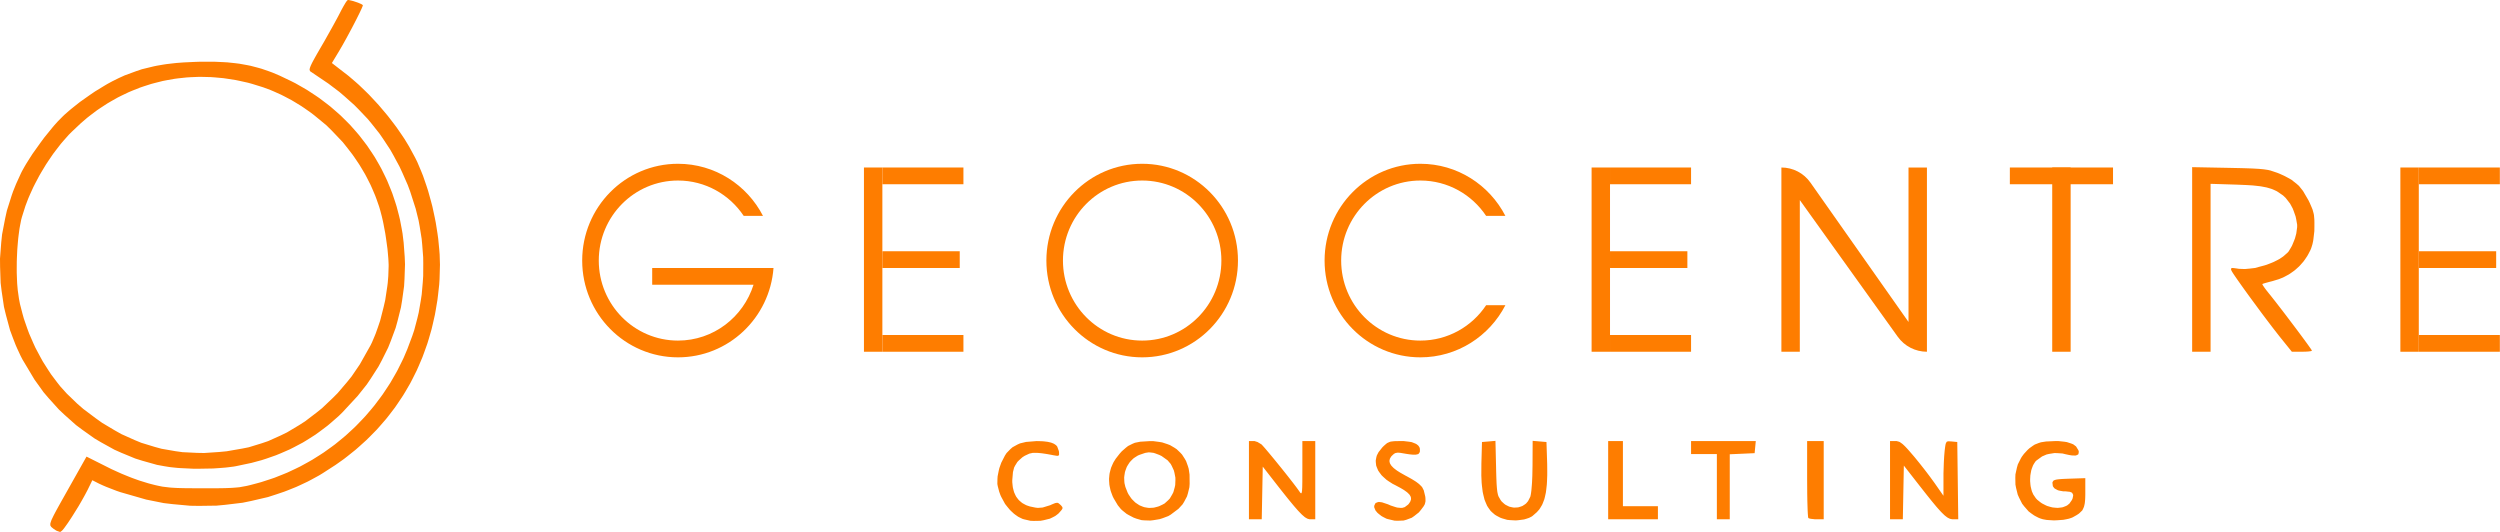
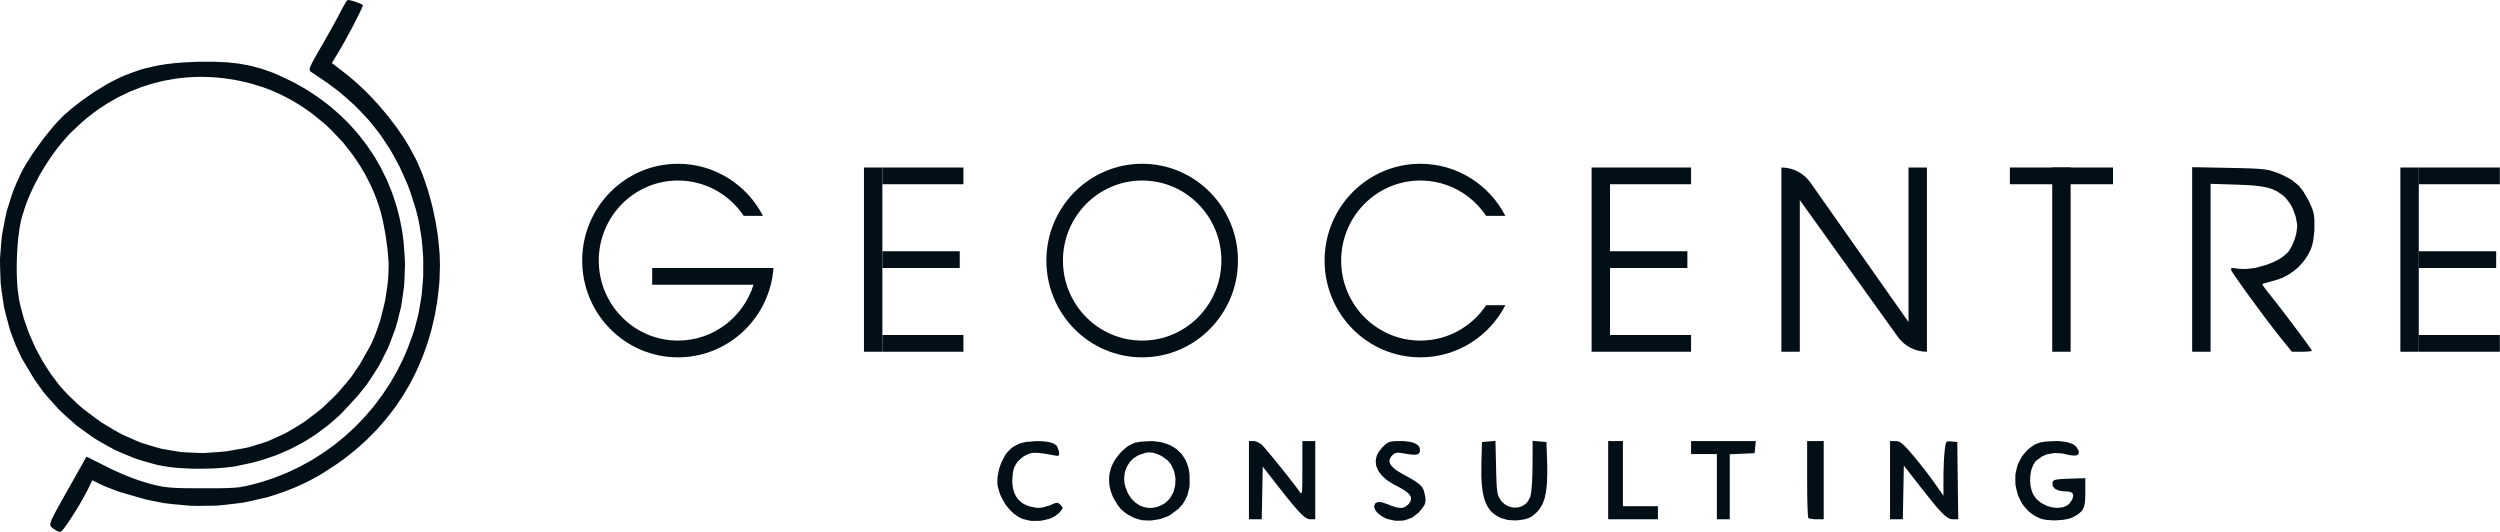
<svg xmlns="http://www.w3.org/2000/svg" width="188" height="40" viewBox="0 0 188 40" fill="none">
-   <path d="M4.024 39.764L3.973 39.723L3.89 39.656L3.853 39.622L3.804 39.549L3.786 39.51L3.783 39.404L3.79 39.344L3.844 39.178L3.879 39.085L4.001 38.831L4.035 38.761L4.119 38.6L4.163 38.516L4.267 38.323L4.322 38.224L4.447 37.997L4.512 37.88L4.66 37.615L4.738 37.478L4.91 37.172L5.196 36.663L6.506 34.336L8.133 35.153L8.374 35.274L8.895 35.511L9.158 35.629L9.693 35.847L9.959 35.951L10.466 36.133L11.146 36.343L11.306 36.386L11.586 36.458L11.721 36.491L11.972 36.546L12.222 36.596L12.737 36.658L12.875 36.67L13.186 36.689L13.349 36.697L13.727 36.707L13.927 36.711L14.398 36.715L15.233 36.719H15.545L16.073 36.718L16.322 36.717L16.745 36.711L16.944 36.707L17.284 36.694L17.446 36.686L17.73 36.665L18.003 36.64L18.482 36.553L18.605 36.528L18.864 36.465L19.298 36.35L19.639 36.256L20.309 36.039L20.643 35.926L21.294 35.667L21.618 35.534L22.25 35.237L22.563 35.085L23.174 34.75L23.476 34.579L24.063 34.21L24.354 34.021L24.918 33.617L25.197 33.411L25.734 32.973L26 32.75L26.51 32.281L26.762 32.042L27.244 31.542L27.481 31.289L27.933 30.761L28.154 30.493L28.574 29.937L28.78 29.656L29.167 29.073L29.357 28.78L29.709 28.172L29.88 27.866L30.196 27.234L30.35 26.917L30.628 26.263L31.004 25.261L31.148 24.834L31.381 23.951L31.487 23.506L31.644 22.596L31.713 22.139L31.794 21.212L31.824 20.747L31.829 19.812L31.823 19.346L31.752 18.417L31.708 17.954L31.562 17.037L31.479 16.582L31.259 15.692L30.843 14.396L30.662 13.91L30.257 12.989L30.048 12.537L29.585 11.678L29.346 11.255L28.819 10.455L28.548 10.06L27.955 9.311L27.649 8.942L26.982 8.241L26.64 7.895L25.898 7.234L25.517 6.908L24.695 6.286L23.365 5.387L23.318 5.356L23.283 5.257L23.281 5.225L23.296 5.142L23.308 5.096L23.353 4.977L23.38 4.913L23.458 4.75L23.502 4.663L23.619 4.448L23.681 4.335L23.836 4.059L24.12 3.568L24.389 3.106L24.951 2.104L25.083 1.866L25.367 1.344L25.461 1.167L25.578 0.943L25.643 0.813L25.771 0.577L25.834 0.463L25.945 0.276L25.996 0.19L26.078 0.074L26.152 0H26.219L26.441 0.049L26.56 0.08L26.819 0.165L26.943 0.209L27.146 0.297L27.189 0.318L27.248 0.354L27.286 0.396V0.417L27.234 0.549L27.201 0.628L27.094 0.858L27.035 0.983L26.885 1.283L26.806 1.442L26.628 1.789L26.443 2.144L26.046 2.882L25.947 3.059L25.762 3.391L25.51 3.824L24.958 4.74L26.216 5.713L26.729 6.153L26.984 6.378L27.491 6.865L27.743 7.113L28.235 7.638L28.478 7.903L28.948 8.456L29.178 8.733L29.616 9.302L29.829 9.587L30.225 10.161L30.418 10.448L30.763 11.016L31.216 11.852L31.377 12.175L31.672 12.872L31.814 13.227L32.072 13.976L32.195 14.357L32.413 15.141L32.517 15.537L32.69 16.341L32.77 16.745L32.898 17.552L32.954 17.955L33.031 18.75L33.062 19.143L33.085 19.909L33.054 21.008L33.028 21.401L32.942 22.172L32.895 22.557L32.769 23.309L32.702 23.682L32.536 24.414L32.449 24.777L32.244 25.488L32.136 25.84L31.89 26.529L31.764 26.87L31.48 27.537L31.334 27.867L31.012 28.511L30.846 28.83L30.486 29.45L30.3 29.756L29.902 30.351L29.699 30.647L29.262 31.218L29.039 31.5L28.567 32.045L28.326 32.315L27.816 32.834L27.557 33.09L27.011 33.583L26.733 33.827L26.151 34.292L25.856 34.522L25.237 34.96L24.271 35.584L23.997 35.751L23.433 36.059L23.149 36.21L22.567 36.484L22.275 36.617L21.676 36.858L21.376 36.974L20.763 37.181L20.147 37.38L18.879 37.675L18.241 37.806L16.939 37.962L16.283 38.024L14.962 38.042L14.301 38.032L12.974 37.91L12.312 37.832L10.995 37.568L9.05 37.009L8.751 36.906L8.131 36.666L7.986 36.609L7.736 36.502L7.452 36.372L6.943 36.113L6.655 36.705L6.583 36.851L6.409 37.181L6.317 37.349L6.115 37.708L5.907 38.067L5.468 38.773L5.36 38.941L5.159 39.244L5.061 39.388L4.89 39.626L4.81 39.736L4.682 39.887L4.559 39.99L4.504 40L4.319 39.937L4.223 39.896M77.001 39.051L76.889 39.017L76.669 38.911L76.559 38.854L76.346 38.704L76.241 38.624L76.04 38.437L75.941 38.339L75.759 38.12L75.581 37.895L75.3 37.377L75.238 37.246L75.138 36.971L75.03 36.553L75.001 36.396L75.008 36.018L75.02 35.824L75.102 35.408L75.152 35.199L75.296 34.795L75.572 34.256L75.694 34.069L75.987 33.769L76.144 33.632L76.512 33.43L76.706 33.342L77.16 33.233L77.949 33.17L78.093 33.172L78.349 33.181L78.472 33.188L78.689 33.213L78.791 33.227L78.97 33.267L79.054 33.289L79.197 33.345L79.263 33.376L79.373 33.449L79.423 33.486L79.502 33.579L79.628 33.924L79.639 34.02L79.643 34.146L79.64 34.2L79.602 34.255L79.575 34.274L79.47 34.276L79.212 34.234L79.052 34.202L78.769 34.151L78.635 34.129L78.398 34.094L78.284 34.08L78.085 34.062L77.99 34.055L77.823 34.053L77.662 34.056L77.406 34.113L77.061 34.274L76.89 34.382L76.627 34.616L76.507 34.739L76.336 35.015L76.261 35.16L76.174 35.502L76.123 36.108V36.259L76.151 36.539L76.169 36.673L76.232 36.919L76.268 37.038L76.367 37.253L76.421 37.355L76.556 37.535L76.629 37.621L76.8 37.769L76.889 37.838L77.097 37.952L77.205 38.004L77.446 38.085L77.85 38.169L78.042 38.194L78.412 38.165L78.97 37.993L79.099 37.934L79.28 37.86L79.361 37.829L79.475 37.812L79.528 37.811L79.614 37.85L79.754 37.971L79.806 38.024L79.87 38.106L79.895 38.146L79.898 38.22L79.891 38.259L79.829 38.355L79.654 38.554L79.589 38.624L79.43 38.747L79.345 38.808L79.151 38.908L78.952 39.004L78.484 39.12L78.244 39.164L77.738 39.173L77.486 39.163M85.455 39.002L85.247 38.924L84.891 38.739L84.722 38.642L84.432 38.41L84.295 38.287L84.059 37.996L83.751 37.479L83.677 37.331L83.565 37.034L83.515 36.886L83.45 36.591L83.424 36.444L83.404 36.151L83.4 36.007L83.426 35.72L83.446 35.577L83.518 35.297L83.559 35.159L83.677 34.887L83.741 34.754L83.904 34.494L84.198 34.118L84.36 33.936L84.673 33.663L84.831 33.539L85.169 33.37L85.344 33.297L85.747 33.216L86.47 33.172L86.718 33.173L87.172 33.232L87.394 33.269L87.793 33.4L87.986 33.474L88.324 33.672L88.486 33.78L88.761 34.043L88.89 34.182L89.099 34.507L89.194 34.675L89.331 35.055L89.39 35.253L89.454 35.685L89.461 36.391L89.442 36.644L89.329 37.107L89.261 37.331L89.048 37.733L88.93 37.926L88.619 38.264L88.042 38.698L87.855 38.809L87.423 38.971L87.201 39.041L86.737 39.118L86.505 39.145L86.056 39.131L85.838 39.113M87.412 37.951L87.578 37.861L87.847 37.617L87.972 37.485L88.156 37.173L88.238 37.011L88.337 36.656L88.376 36.476L88.391 36.105L88.389 35.919L88.319 35.555L88.274 35.377L88.121 35.045L88.035 34.886L87.8 34.613L87.353 34.294L87.181 34.21L86.891 34.101L86.753 34.056L86.501 34.024L86.374 34.017L86.121 34.057L85.697 34.202L85.564 34.258L85.33 34.406L85.219 34.486L85.029 34.677L84.941 34.778L84.796 35.004L84.731 35.12L84.637 35.373L84.596 35.502L84.553 35.773L84.537 35.91L84.549 36.192L84.561 36.333L84.629 36.619L84.795 37.04L84.864 37.174L85.024 37.411L85.107 37.523L85.294 37.712L85.389 37.8L85.599 37.941L85.705 38.007L85.933 38.099L86.047 38.139L86.286 38.181L86.408 38.196L86.656 38.185L86.78 38.174L87.032 38.109L87.159 38.07M104.375 39.038L104.255 39.002L104.01 38.877L103.889 38.809L103.676 38.642L103.578 38.557L103.435 38.383L103.341 38.148V38.039L103.407 37.889L103.451 37.825L103.605 37.764L103.693 37.745L103.929 37.776L104.374 37.924L104.576 38.013L104.909 38.123L105.065 38.168L105.32 38.193L105.439 38.194L105.635 38.136L105.883 37.951L105.941 37.887L106.024 37.764L106.06 37.703L106.097 37.589L106.111 37.531L106.1 37.419L106.089 37.363L106.028 37.25L105.991 37.194L105.877 37.078L105.813 37.019L105.644 36.896L105.552 36.833L105.324 36.698L104.917 36.48L104.73 36.386L104.41 36.181L104.258 36.074L104.008 35.849L103.892 35.736L103.713 35.496L103.634 35.376L103.53 35.127L103.487 35.002L103.46 34.75L103.456 34.624L103.504 34.372L103.539 34.248L103.668 34.001L103.95 33.645L104.06 33.534L104.231 33.384L104.315 33.318L104.484 33.241L104.575 33.209L104.809 33.181L104.874 33.176L105.029 33.172L105.305 33.169H105.559L105.973 33.218L106.164 33.25L106.448 33.362L106.51 33.394L106.609 33.468L106.654 33.507L106.718 33.597L106.746 33.643L106.775 33.747L106.778 33.917L106.767 33.997L106.696 34.104L106.65 34.148L106.481 34.188L106.431 34.193L106.305 34.192L106.237 34.19L106.074 34.175L105.987 34.165L105.78 34.134L105.416 34.073L105.319 34.056L105.164 34.042L105.092 34.041L104.974 34.062L104.917 34.077L104.817 34.137L104.666 34.277L104.615 34.334L104.546 34.448L104.517 34.504L104.493 34.617L104.486 34.673L104.508 34.788L104.525 34.845L104.594 34.963L104.635 35.023L104.752 35.146L104.817 35.208L104.984 35.337L105.074 35.402L105.291 35.539L105.676 35.757L105.823 35.835L106.074 35.975L106.192 36.042L106.393 36.167L106.487 36.227L106.642 36.343L106.714 36.4L106.83 36.512L106.94 36.626L107.067 36.873L107.177 37.328L107.192 37.442L107.197 37.622L107.196 37.708L107.161 37.857L107.139 37.93L107.053 38.08L106.859 38.337L106.701 38.529L106.345 38.81L106.163 38.935L105.759 39.086L105.552 39.144L105.101 39.162L104.87 39.153M112.969 38.985L112.815 38.928L112.543 38.784L112.415 38.705L112.193 38.514L112.088 38.411L111.912 38.164L111.829 38.034L111.696 37.724L111.633 37.562L111.54 37.184L111.498 36.987L111.442 36.532L111.419 36.295L111.396 35.757L111.401 34.848L111.445 33.239L111.952 33.197L112.458 33.153L112.506 35.18L112.51 35.405L112.521 35.786L112.527 35.965L112.539 36.267L112.546 36.409L112.563 36.644L112.573 36.753L112.593 36.934L112.606 37.017L112.635 37.156L112.65 37.22L112.688 37.328L112.844 37.602L112.922 37.709L113.106 37.877L113.201 37.952L113.412 38.06L113.519 38.106L113.74 38.155L113.851 38.172L114.073 38.162L114.182 38.151L114.391 38.085L114.493 38.046L114.677 37.926L114.764 37.859L114.911 37.685L115.073 37.366L115.086 37.331L115.108 37.229L115.119 37.173L115.14 37.03L115.16 36.879L115.194 36.483L115.209 36.272L115.231 35.789L115.246 35.015L115.255 33.152L116.294 33.239L116.338 34.568L116.348 34.89L116.353 35.46L116.352 35.734L116.334 36.217L116.32 36.448L116.274 36.854L116.248 37.047L116.173 37.386L116.131 37.548L116.023 37.831L115.965 37.966L115.823 38.203L115.748 38.316L115.568 38.518L115.253 38.792L115.194 38.836L115.047 38.913L114.969 38.949L114.793 39.008L114.61 39.062L114.192 39.118L113.98 39.136L113.551 39.113L113.341 39.092M153.44 38.991L153.314 38.943L153.081 38.824L152.968 38.761L152.757 38.614L152.553 38.459L152.219 38.077L152.064 37.877L151.834 37.423L151.732 37.191L151.609 36.693L151.561 36.442L151.552 35.929L151.561 35.672L151.671 35.17L151.74 34.924L151.973 34.461L152.039 34.35L152.196 34.137L152.467 33.842L152.606 33.713L152.876 33.519L153.015 33.43L153.319 33.311L153.479 33.26L153.856 33.201L154.544 33.169H154.796L155.227 33.215L155.429 33.246L155.756 33.352L155.906 33.412L156.119 33.572L156.302 33.871L156.327 33.972L156.305 34.112L156.281 34.174L156.151 34.236L156.072 34.259L155.824 34.249L155.755 34.242L155.591 34.214L155.309 34.153L155.102 34.102L154.69 34.074L154.485 34.071L154.095 34.134L153.905 34.176L153.565 34.323L153.137 34.633L153.06 34.71L152.936 34.904L152.879 35.008L152.79 35.244L152.751 35.366L152.702 35.629L152.681 35.764L152.667 36.038L152.666 36.176L152.689 36.449L152.707 36.584L152.768 36.838L152.804 36.963L152.904 37.187L153.098 37.47L153.2 37.581L153.434 37.768L153.555 37.853L153.814 37.987L153.946 38.048L154.217 38.127L154.353 38.16L154.62 38.186L154.752 38.192L155.003 38.164L155.125 38.143L155.342 38.059L155.446 38.01L155.619 37.87L155.809 37.597L155.86 37.481L155.896 37.3L155.903 37.218L155.846 37.099L155.806 37.045L155.651 36.984L155.306 36.947H155.149L154.882 36.9L154.757 36.868L154.563 36.766L154.478 36.71L154.375 36.564L154.342 36.308L154.353 36.249L154.408 36.164L154.444 36.126L154.588 36.077L154.633 36.066L154.746 36.049L154.809 36.041L154.962 36.028L155.044 36.021L155.245 36.011L155.604 35.997L156.815 35.957V37.204L156.808 37.454L156.802 37.575L156.783 37.778L156.77 37.875L156.733 38.041L156.711 38.119L156.651 38.256L156.586 38.385L156.37 38.592L156.308 38.642L156.157 38.74L155.886 38.892L155.821 38.924L155.658 38.981L155.571 39.008L155.37 39.051L155.163 39.09L154.692 39.124L154.455 39.134L154 39.106L153.89 39.096L153.693 39.061L153.599 39.041M93.92 33.169H94.343L94.566 33.24L94.856 33.414L94.874 33.429L94.93 33.489L94.962 33.523L95.044 33.615L95.131 33.713L95.365 33.99L95.49 34.139L95.778 34.487L95.925 34.666L96.395 35.246L96.704 35.633L96.855 35.824L97.132 36.178L97.263 36.347L97.479 36.631L97.528 36.697L97.609 36.809L97.705 36.943L97.733 36.985L97.778 37.047L97.801 37.072L97.835 37.093L97.852 37.097L97.877 37.068L97.888 37.045L97.905 36.952L97.913 36.896L97.923 36.726L97.928 36.633L97.932 36.377L97.935 36.236L97.936 35.884L97.938 35.229V33.169H98.908V39.047H98.471L98.366 39.02L98.311 39.002L98.187 38.931L98.122 38.889L97.971 38.76L97.889 38.687L97.698 38.49L97.596 38.382L97.353 38.104L97.224 37.952L96.92 37.583L96.759 37.384L96.382 36.91L96.282 36.784L96.068 36.511L94.959 35.09L94.883 39.047H93.92V33.169ZM120.934 33.169H122.043V38.067H124.675V39.047H120.934V33.169ZM129.108 34.148H127.168V33.169H132.035L131.991 33.623L131.948 34.078L131.013 34.12L130.078 34.161V39.047H129.108V34.148ZM135.989 38.953L135.982 38.947L135.97 38.876L135.964 38.833L135.953 38.693L135.947 38.614L135.936 38.414L135.932 38.306L135.924 38.052L135.92 37.919L135.911 37.619L135.909 37.464L135.903 37.127L135.896 36.014V33.169H137.143V39.047H136.465L136.209 39.019L136.154 39.011L136.066 38.989L136.028 38.978M142.13 33.169H142.627L142.787 33.212L142.867 33.243L143.049 33.373L143.097 33.412L143.205 33.514L143.262 33.569L143.389 33.703L143.456 33.776L143.608 33.948L143.871 34.253L143.998 34.403L144.282 34.752L144.426 34.931L144.719 35.304L144.863 35.491L145.132 35.847L145.469 36.309L146.148 37.282L146.149 35.959V35.597L146.175 34.809L146.184 34.621L146.204 34.288L146.238 33.896L146.249 33.806L146.268 33.654L146.278 33.584L146.296 33.472L146.317 33.37L146.371 33.257L146.404 33.212L146.509 33.185L146.757 33.197L147.187 33.239L147.261 39.047H146.803L146.688 39.026L146.63 39.011L146.506 38.95L146.441 38.914L146.297 38.805L146.221 38.743L146.045 38.572L145.952 38.477L145.733 38.235L145.618 38.104L145.347 37.778L145.203 37.602L144.866 37.181L144.277 36.432L143.169 35.012L143.093 39.047H142.13V33.169ZM12.37 35.061L11.811 34.959L10.718 34.652L10.177 34.483L9.124 34.049L8.604 33.817L7.604 33.264L7.112 32.973L6.176 32.308L5.716 31.964L4.853 31.195L4.432 30.799L3.653 29.937L3.276 29.495L2.595 28.546L1.69 27.033L1.553 26.768L1.302 26.227L1.18 25.952L0.964 25.394L0.755 24.831L0.441 23.667L0.299 23.079L0.121 21.878L0.048 21.275L0.006 20.057L0 19.447L0.093 18.231L0.157 17.625L0.387 16.43L0.518 15.836L0.884 14.68L0.984 14.393L1.209 13.834L1.586 13.009L1.662 12.857L1.856 12.512L1.96 12.335L2.2 11.952L2.448 11.566L3.026 10.756L3.321 10.355L3.919 9.618L4.065 9.444L4.343 9.134L4.73 8.742L4.867 8.612L5.174 8.344L5.332 8.209L5.672 7.937L6.018 7.664L6.767 7.135L7.144 6.878L7.895 6.42L8.078 6.312L8.433 6.119L8.933 5.871L9.375 5.67L10.238 5.352L10.673 5.205L11.569 4.988L11.797 4.941L12.273 4.859L12.514 4.822L13.018 4.763L13.274 4.735L13.816 4.694L14.679 4.654L15.067 4.641L15.783 4.64L16.132 4.642L16.785 4.672L17.103 4.69L17.706 4.754L18.001 4.791L18.568 4.893L18.849 4.949L19.395 5.092L19.668 5.169L20.208 5.355L20.479 5.454L21.031 5.688L21.883 6.094L22.204 6.256L22.825 6.61L23.131 6.791L23.72 7.177L24.009 7.374L24.565 7.794L24.839 8.007L25.36 8.458L25.616 8.686L26.102 9.166L26.341 9.409L26.791 9.917L27.011 10.175L27.424 10.71L27.626 10.98L28.002 11.54L28.186 11.822L28.523 12.406L28.686 12.701L28.984 13.307L29.127 13.614L29.384 14.241L29.508 14.557L29.724 15.204L29.826 15.53L30 16.195L30.08 16.529L30.21 17.211L30.27 17.553L30.355 18.25L30.434 19.313L30.457 19.875L30.419 20.976L30.387 21.521L30.239 22.588L30.151 23.117L29.893 24.148L29.752 24.658L29.384 25.65L29.188 26.141L28.714 27.092L28.463 27.562L27.881 28.47L27.578 28.918L26.891 29.78L25.742 31.019L25.469 31.286L24.901 31.783L24.613 32.025L24.016 32.473L23.714 32.691L23.087 33.089L22.769 33.282L22.113 33.629L21.78 33.797L21.092 34.097L20.744 34.239L20.026 34.49L19.663 34.607L18.914 34.809L17.755 35.054L17.574 35.086L17.164 35.138L16.954 35.162L16.497 35.198L16.032 35.23L15.035 35.247L14.539 35.248L13.587 35.202L13.359 35.187L12.936 35.144L12.733 35.12M18.213 33.733L18.706 33.635L19.683 33.335L20.168 33.17L21.117 32.743L21.586 32.514L22.495 31.971L22.943 31.684L23.797 31.033L24.217 30.696L25.005 29.948L25.39 29.563L26.1 28.731L26.443 28.305L27.061 27.397L27.869 25.961L27.97 25.754L28.16 25.307L28.253 25.079L28.423 24.599L28.588 24.112L28.851 23.079L28.97 22.56L29.127 21.518L29.159 21.261L29.2 20.757L29.225 20.029V19.895L29.211 19.587L29.201 19.426L29.171 19.076L29.138 18.718L29.031 17.938L28.972 17.548L28.829 16.792L28.791 16.61L28.712 16.271L28.592 15.814L28.509 15.533L28.315 14.978L28.212 14.704L27.982 14.164L27.862 13.895L27.596 13.37L27.459 13.11L27.158 12.602L27.004 12.351L26.673 11.861L26.504 11.619L26.144 11.152L25.776 10.689L24.96 9.832L24.538 9.416L23.627 8.666L23.394 8.487L22.912 8.148L22.668 7.983L22.168 7.677L21.916 7.527L21.398 7.254L21.137 7.121L20.604 6.882L20.337 6.768L19.791 6.565L18.96 6.307L18.648 6.221L18.026 6.083L17.716 6.018L17.095 5.922L16.786 5.877L16.168 5.821L15.861 5.798L15.248 5.783L14.942 5.78L14.335 5.805L14.034 5.824L13.434 5.888L13.134 5.926L12.543 6.031L12.249 6.088L11.667 6.234L11.376 6.311L10.806 6.494L10.522 6.591L9.963 6.813L9.685 6.929L9.139 7.19L8.868 7.325L8.337 7.625L8.074 7.779L7.558 8.116L7.302 8.288L6.805 8.663L6.558 8.855L6.079 9.267L5.382 9.924L5.177 10.13L4.774 10.584L4.576 10.816L4.189 11.316L3.998 11.569L3.634 12.102L3.456 12.372L3.12 12.929L2.956 13.211L2.654 13.782L2.509 14.067L2.248 14.641L2.124 14.928L1.909 15.495L1.647 16.325L1.596 16.514L1.509 16.957L1.467 17.188L1.398 17.701L1.367 17.962L1.319 18.518L1.298 18.799L1.272 19.374L1.262 19.661L1.258 20.232L1.259 20.515L1.279 21.059L1.291 21.325L1.334 21.818L1.427 22.472L1.499 22.847L1.692 23.597L1.797 23.971L2.053 24.71L2.189 25.078L2.502 25.797L2.665 26.154L3.033 26.844L3.221 27.185L3.635 27.838L3.847 28.158L4.301 28.761L4.534 29.057L5.026 29.602L5.798 30.346L6.264 30.752L7.209 31.461L7.683 31.8L8.649 32.375L9.134 32.647L10.121 33.09L10.619 33.296L11.636 33.607L12.147 33.747L13.195 33.929L13.723 34.003L14.808 34.056L15.354 34.066L16.479 33.99L17.045 33.936M164.85 12.57L167.655 12.624L167.968 12.631L168.499 12.642L168.749 12.649L169.172 12.663L169.371 12.67L169.705 12.689L169.862 12.698L170.125 12.722L170.25 12.735L170.46 12.766L170.561 12.782L170.739 12.823L171.242 12.991L171.401 13.054L171.685 13.181L171.822 13.246L172.07 13.379L172.31 13.513L172.699 13.818L172.882 13.979L173.188 14.363L173.598 15.065L173.699 15.274L173.84 15.6L173.903 15.754L173.979 16.031L174.009 16.171L174.037 16.479L174.041 16.563L174.044 16.749L174.043 17.068L174.039 17.377L173.969 17.978L173.949 18.119L173.896 18.365L173.804 18.661L173.739 18.817L173.584 19.116L173.502 19.261L173.317 19.534L173.22 19.667L173.005 19.912L172.894 20.032L172.652 20.25L172.527 20.355L172.26 20.544L172.123 20.635L171.832 20.792L171.683 20.868L171.369 20.994L170.876 21.143L170.685 21.191L170.372 21.276L170.304 21.296L170.205 21.327L170.131 21.358L170.124 21.363L170.154 21.428L170.175 21.467L170.255 21.586L170.3 21.65L170.417 21.808L170.625 22.071L170.735 22.204L171.013 22.557L171.161 22.746L171.496 23.178L171.839 23.625L172.565 24.585L172.739 24.817L173.062 25.25L173.214 25.457L173.472 25.808L173.53 25.889L173.631 26.029L173.677 26.095L173.752 26.201L173.784 26.249L173.828 26.316L173.854 26.368V26.379L173.795 26.4L173.757 26.41L173.633 26.427L173.565 26.434L173.393 26.444L173.101 26.451H172.348L171.53 25.436L171.394 25.267L170.887 24.616L170.502 24.109L170.11 23.59L169.297 22.487L169.101 22.22L168.74 21.72L168.568 21.479L168.276 21.065L168.208 20.968L168.091 20.799L168.036 20.718L167.946 20.584L167.906 20.521L167.847 20.427L167.799 20.337L167.781 20.288L167.773 20.223L167.775 20.195L167.821 20.165L167.852 20.154L167.964 20.157L168.223 20.192L168.368 20.215L168.69 20.227L168.853 20.228L169.204 20.196L169.557 20.154L170.284 19.961L170.463 19.905L170.805 19.772L170.973 19.703L171.283 19.547L171.433 19.465L171.693 19.289L172.015 19.008L172.103 18.911L172.278 18.621L172.364 18.466L172.513 18.106L172.583 17.923L172.681 17.559L172.746 17.082V16.897L172.675 16.49L172.631 16.283L172.487 15.871L172.408 15.67L172.213 15.31L171.884 14.886L171.688 14.7L171.287 14.425L171.182 14.363L170.956 14.26L170.838 14.211L170.577 14.132L170.439 14.094L170.131 14.035L169.97 14.007L169.6 13.965L169.407 13.945L168.965 13.917L168.209 13.885L166.235 13.824V26.451H164.85V12.57Z" fill="#FE7D00" />
-   <path d="M64.969 12.596H66.354V26.451H64.969V12.596Z" fill="#FE7D00" />
-   <path d="M66.354 12.596H72.45V13.855H66.354V12.596Z" fill="#FE7D00" />
-   <path d="M66.354 18.894H72.172V20.153H66.354V18.894Z" fill="#FE7D00" />
-   <path d="M66.354 25.192H72.45V26.451H66.354V25.192Z" fill="#FE7D00" />
-   <path d="M119.688 12.596H121.073V26.451H119.688V12.596Z" fill="#FE7D00" />
-   <path d="M121.073 12.596H127.168V13.855H121.073V12.596Z" fill="#FE7D00" />
-   <path d="M121.073 18.894H126.891V20.153H121.073V18.894Z" fill="#FE7D00" />
-   <path d="M121.073 25.192H127.168V26.451H121.073V25.192Z" fill="#FE7D00" />
-   <path d="M180.508 12.596H181.893V26.451H180.508V12.596Z" fill="#FE7D00" />
-   <path d="M181.893 12.596H187.989V13.855H181.893V12.596Z" fill="#FE7D00" />
-   <path d="M181.893 18.894H187.712V20.153H181.893V18.894Z" fill="#FE7D00" />
-   <path d="M181.893 25.192H187.989V26.451H181.893V25.192Z" fill="#FE7D00" />
-   <path fill-rule="evenodd" clip-rule="evenodd" d="M85.891 26.872C89.87 26.872 93.095 23.614 93.095 19.594C93.095 15.575 89.87 12.316 85.891 12.316C81.913 12.316 78.688 15.575 78.688 19.594C78.688 23.614 81.913 26.872 85.891 26.872ZM85.891 25.612C89.181 25.612 91.848 22.918 91.848 19.594C91.848 16.27 89.181 13.576 85.891 13.576C82.601 13.576 79.934 16.27 79.934 19.594C79.934 22.918 82.601 25.612 85.891 25.612Z" fill="#FE7D00" />
-   <path d="M113.205 22.953C112.004 25.282 109.592 26.872 106.813 26.872C102.835 26.872 99.609 23.614 99.609 19.594C99.609 15.575 102.835 12.316 106.813 12.316C109.592 12.316 112.004 13.906 113.205 16.235H111.757C110.687 14.631 108.872 13.576 106.813 13.576C103.523 13.576 100.856 16.27 100.856 19.594C100.856 22.918 103.523 25.612 106.813 25.612C108.872 25.612 110.687 24.557 111.757 22.953H113.205Z" fill="#FE7D00" />
-   <path d="M154.327 12.596H155.712V26.451H154.327V12.596Z" fill="#FE7D00" />
-   <path d="M151.141 12.596H158.899V13.855H151.141V12.596Z" fill="#FE7D00" />
-   <path d="M144.905 12.596H143.52V24.212L136.143 13.729C135.644 13.018 134.829 12.596 133.961 12.596V26.451H135.346V15.045L142.713 25.326C143.219 26.032 144.036 26.451 144.905 26.451V12.596Z" fill="#FE7D00" />
-   <path d="M58.168 20.154C57.885 23.912 54.777 26.872 50.985 26.872C47.007 26.872 43.781 23.614 43.781 19.594C43.781 15.575 47.007 12.316 50.985 12.316C53.764 12.316 56.176 13.906 57.377 16.235H55.928C54.858 14.631 53.044 13.576 50.985 13.576C47.695 13.576 45.028 16.27 45.028 19.594C45.028 22.918 47.695 25.612 50.985 25.612C53.647 25.612 55.901 23.848 56.665 21.414H49.045V20.154H58.168Z" fill="#FE7D00" />
+   <path d="M4.024 39.764L3.973 39.723L3.89 39.656L3.853 39.622L3.804 39.549L3.786 39.51L3.783 39.404L3.79 39.344L3.844 39.178L3.879 39.085L4.001 38.831L4.035 38.761L4.119 38.6L4.163 38.516L4.267 38.323L4.322 38.224L4.447 37.997L4.512 37.88L4.66 37.615L4.738 37.478L4.91 37.172L5.196 36.663L6.506 34.336L8.133 35.153L8.374 35.274L8.895 35.511L9.158 35.629L9.693 35.847L9.959 35.951L10.466 36.133L11.146 36.343L11.306 36.386L11.586 36.458L11.721 36.491L11.972 36.546L12.222 36.596L12.737 36.658L12.875 36.67L13.186 36.689L13.349 36.697L13.727 36.707L13.927 36.711L14.398 36.715L15.233 36.719H15.545L16.073 36.718L16.322 36.717L16.745 36.711L16.944 36.707L17.284 36.694L17.446 36.686L17.73 36.665L18.003 36.64L18.482 36.553L18.605 36.528L18.864 36.465L19.298 36.35L19.639 36.256L20.309 36.039L20.643 35.926L21.294 35.667L21.618 35.534L22.25 35.237L22.563 35.085L23.174 34.75L23.476 34.579L24.063 34.21L24.354 34.021L24.918 33.617L25.197 33.411L25.734 32.973L26 32.75L26.51 32.281L26.762 32.042L27.244 31.542L27.481 31.289L27.933 30.761L28.154 30.493L28.574 29.937L28.78 29.656L29.167 29.073L29.357 28.78L29.709 28.172L29.88 27.866L30.196 27.234L30.35 26.917L30.628 26.263L31.004 25.261L31.148 24.834L31.381 23.951L31.487 23.506L31.644 22.596L31.713 22.139L31.794 21.212L31.824 20.747L31.829 19.812L31.823 19.346L31.752 18.417L31.708 17.954L31.562 17.037L31.479 16.582L31.259 15.692L30.843 14.396L30.662 13.91L30.257 12.989L30.048 12.537L29.585 11.678L29.346 11.255L28.819 10.455L28.548 10.06L27.955 9.311L27.649 8.942L26.982 8.241L26.64 7.895L25.898 7.234L25.517 6.908L24.695 6.286L23.365 5.387L23.318 5.356L23.283 5.257L23.281 5.225L23.296 5.142L23.308 5.096L23.353 4.977L23.38 4.913L23.458 4.75L23.502 4.663L23.619 4.448L23.681 4.335L23.836 4.059L24.12 3.568L24.389 3.106L24.951 2.104L25.083 1.866L25.367 1.344L25.461 1.167L25.578 0.943L25.643 0.813L25.771 0.577L25.834 0.463L25.945 0.276L25.996 0.19L26.078 0.074L26.152 0H26.219L26.441 0.049L26.56 0.08L26.819 0.165L26.943 0.209L27.146 0.297L27.189 0.318L27.248 0.354L27.286 0.396V0.417L27.234 0.549L27.201 0.628L27.094 0.858L27.035 0.983L26.885 1.283L26.806 1.442L26.628 1.789L26.443 2.144L26.046 2.882L25.947 3.059L25.762 3.391L25.51 3.824L24.958 4.74L26.216 5.713L26.729 6.153L26.984 6.378L27.491 6.865L27.743 7.113L28.235 7.638L28.478 7.903L28.948 8.456L29.178 8.733L29.616 9.302L29.829 9.587L30.225 10.161L30.418 10.448L30.763 11.016L31.216 11.852L31.377 12.175L31.672 12.872L31.814 13.227L32.072 13.976L32.195 14.357L32.413 15.141L32.517 15.537L32.69 16.341L32.77 16.745L32.898 17.552L32.954 17.955L33.031 18.75L33.062 19.143L33.085 19.909L33.054 21.008L33.028 21.401L32.942 22.172L32.895 22.557L32.769 23.309L32.702 23.682L32.536 24.414L32.449 24.777L32.244 25.488L32.136 25.84L31.89 26.529L31.764 26.87L31.48 27.537L31.334 27.867L31.012 28.511L30.846 28.83L30.486 29.45L30.3 29.756L29.902 30.351L29.699 30.647L29.262 31.218L29.039 31.5L28.567 32.045L28.326 32.315L27.816 32.834L27.557 33.09L27.011 33.583L26.733 33.827L26.151 34.292L25.856 34.522L25.237 34.96L24.271 35.584L23.997 35.751L23.433 36.059L23.149 36.21L22.567 36.484L22.275 36.617L21.676 36.858L21.376 36.974L20.763 37.181L20.147 37.38L18.879 37.675L18.241 37.806L16.939 37.962L16.283 38.024L14.962 38.042L14.301 38.032L12.974 37.91L12.312 37.832L10.995 37.568L9.05 37.009L8.751 36.906L8.131 36.666L7.986 36.609L7.736 36.502L7.452 36.372L6.943 36.113L6.655 36.705L6.583 36.851L6.409 37.181L6.317 37.349L6.115 37.708L5.907 38.067L5.468 38.773L5.36 38.941L5.159 39.244L5.061 39.388L4.89 39.626L4.81 39.736L4.682 39.887L4.559 39.99L4.504 40L4.319 39.937L4.223 39.896M77.001 39.051L76.889 39.017L76.669 38.911L76.559 38.854L76.346 38.704L76.241 38.624L76.04 38.437L75.941 38.339L75.759 38.12L75.581 37.895L75.3 37.377L75.238 37.246L75.138 36.971L75.03 36.553L75.001 36.396L75.008 36.018L75.02 35.824L75.102 35.408L75.152 35.199L75.296 34.795L75.572 34.256L75.694 34.069L75.987 33.769L76.144 33.632L76.512 33.43L76.706 33.342L77.16 33.233L77.949 33.17L78.093 33.172L78.349 33.181L78.472 33.188L78.689 33.213L78.791 33.227L78.97 33.267L79.054 33.289L79.197 33.345L79.263 33.376L79.373 33.449L79.423 33.486L79.502 33.579L79.628 33.924L79.639 34.02L79.643 34.146L79.64 34.2L79.602 34.255L79.575 34.274L79.47 34.276L79.212 34.234L79.052 34.202L78.769 34.151L78.635 34.129L78.398 34.094L78.284 34.08L78.085 34.062L77.99 34.055L77.823 34.053L77.662 34.056L77.406 34.113L77.061 34.274L76.89 34.382L76.627 34.616L76.507 34.739L76.336 35.015L76.261 35.16L76.174 35.502L76.123 36.108V36.259L76.151 36.539L76.169 36.673L76.232 36.919L76.268 37.038L76.367 37.253L76.421 37.355L76.556 37.535L76.629 37.621L76.8 37.769L76.889 37.838L77.097 37.952L77.205 38.004L77.446 38.085L77.85 38.169L78.042 38.194L78.412 38.165L78.97 37.993L79.099 37.934L79.28 37.86L79.361 37.829L79.475 37.812L79.528 37.811L79.614 37.85L79.754 37.971L79.806 38.024L79.87 38.106L79.895 38.146L79.898 38.22L79.891 38.259L79.829 38.355L79.654 38.554L79.589 38.624L79.43 38.747L79.345 38.808L79.151 38.908L78.952 39.004L78.484 39.12L78.244 39.164L77.738 39.173L77.486 39.163M85.455 39.002L85.247 38.924L84.891 38.739L84.722 38.642L84.432 38.41L84.295 38.287L84.059 37.996L83.751 37.479L83.677 37.331L83.565 37.034L83.515 36.886L83.45 36.591L83.424 36.444L83.404 36.151L83.4 36.007L83.426 35.72L83.446 35.577L83.518 35.297L83.559 35.159L83.677 34.887L83.741 34.754L83.904 34.494L84.198 34.118L84.36 33.936L84.673 33.663L84.831 33.539L85.169 33.37L85.344 33.297L85.747 33.216L86.47 33.172L86.718 33.173L87.172 33.232L87.394 33.269L87.793 33.4L87.986 33.474L88.324 33.672L88.486 33.78L88.761 34.043L88.89 34.182L89.099 34.507L89.194 34.675L89.331 35.055L89.39 35.253L89.454 35.685L89.461 36.391L89.442 36.644L89.329 37.107L89.261 37.331L89.048 37.733L88.93 37.926L88.619 38.264L88.042 38.698L87.855 38.809L87.423 38.971L87.201 39.041L86.737 39.118L86.505 39.145L86.056 39.131L85.838 39.113M87.412 37.951L87.578 37.861L87.847 37.617L87.972 37.485L88.156 37.173L88.238 37.011L88.337 36.656L88.376 36.476L88.391 36.105L88.389 35.919L88.319 35.555L88.274 35.377L88.121 35.045L88.035 34.886L87.8 34.613L87.353 34.294L87.181 34.21L86.891 34.101L86.753 34.056L86.501 34.024L86.374 34.017L86.121 34.057L85.697 34.202L85.564 34.258L85.33 34.406L85.219 34.486L85.029 34.677L84.941 34.778L84.796 35.004L84.731 35.12L84.637 35.373L84.596 35.502L84.553 35.773L84.537 35.91L84.549 36.192L84.561 36.333L84.629 36.619L84.795 37.04L84.864 37.174L85.024 37.411L85.107 37.523L85.294 37.712L85.389 37.8L85.599 37.941L85.705 38.007L85.933 38.099L86.047 38.139L86.286 38.181L86.408 38.196L86.656 38.185L86.78 38.174L87.032 38.109L87.159 38.07M104.375 39.038L104.255 39.002L104.01 38.877L103.889 38.809L103.676 38.642L103.578 38.557L103.435 38.383L103.341 38.148V38.039L103.407 37.889L103.451 37.825L103.605 37.764L103.693 37.745L103.929 37.776L104.374 37.924L104.576 38.013L104.909 38.123L105.065 38.168L105.32 38.193L105.439 38.194L105.635 38.136L105.883 37.951L105.941 37.887L106.024 37.764L106.06 37.703L106.097 37.589L106.111 37.531L106.1 37.419L106.089 37.363L106.028 37.25L105.991 37.194L105.877 37.078L105.813 37.019L105.644 36.896L105.552 36.833L105.324 36.698L104.917 36.48L104.73 36.386L104.41 36.181L104.258 36.074L104.008 35.849L103.892 35.736L103.713 35.496L103.634 35.376L103.53 35.127L103.487 35.002L103.46 34.75L103.456 34.624L103.504 34.372L103.539 34.248L103.668 34.001L103.95 33.645L104.06 33.534L104.231 33.384L104.315 33.318L104.484 33.241L104.575 33.209L104.809 33.181L104.874 33.176L105.029 33.172L105.305 33.169H105.559L105.973 33.218L106.164 33.25L106.448 33.362L106.51 33.394L106.609 33.468L106.654 33.507L106.718 33.597L106.746 33.643L106.775 33.747L106.778 33.917L106.767 33.997L106.696 34.104L106.65 34.148L106.481 34.188L106.431 34.193L106.305 34.192L106.237 34.19L106.074 34.175L105.987 34.165L105.78 34.134L105.416 34.073L105.319 34.056L105.164 34.042L105.092 34.041L104.974 34.062L104.917 34.077L104.817 34.137L104.666 34.277L104.615 34.334L104.546 34.448L104.517 34.504L104.493 34.617L104.486 34.673L104.508 34.788L104.525 34.845L104.594 34.963L104.635 35.023L104.752 35.146L104.817 35.208L104.984 35.337L105.074 35.402L105.291 35.539L105.676 35.757L105.823 35.835L106.074 35.975L106.192 36.042L106.393 36.167L106.487 36.227L106.642 36.343L106.714 36.4L106.83 36.512L106.94 36.626L107.067 36.873L107.177 37.328L107.192 37.442L107.197 37.622L107.196 37.708L107.161 37.857L107.139 37.93L107.053 38.08L106.859 38.337L106.701 38.529L106.345 38.81L106.163 38.935L105.759 39.086L105.552 39.144L105.101 39.162L104.87 39.153M112.969 38.985L112.815 38.928L112.543 38.784L112.415 38.705L112.193 38.514L112.088 38.411L111.912 38.164L111.829 38.034L111.696 37.724L111.633 37.562L111.54 37.184L111.498 36.987L111.442 36.532L111.419 36.295L111.396 35.757L111.401 34.848L111.445 33.239L111.952 33.197L112.458 33.153L112.506 35.18L112.51 35.405L112.521 35.786L112.527 35.965L112.539 36.267L112.546 36.409L112.563 36.644L112.573 36.753L112.593 36.934L112.606 37.017L112.635 37.156L112.65 37.22L112.688 37.328L112.844 37.602L112.922 37.709L113.106 37.877L113.201 37.952L113.412 38.06L113.519 38.106L113.74 38.155L113.851 38.172L114.073 38.162L114.182 38.151L114.391 38.085L114.493 38.046L114.677 37.926L114.764 37.859L114.911 37.685L115.073 37.366L115.086 37.331L115.108 37.229L115.119 37.173L115.14 37.03L115.16 36.879L115.194 36.483L115.209 36.272L115.231 35.789L115.246 35.015L115.255 33.152L116.294 33.239L116.338 34.568L116.348 34.89L116.353 35.46L116.352 35.734L116.334 36.217L116.32 36.448L116.274 36.854L116.248 37.047L116.173 37.386L116.131 37.548L116.023 37.831L115.965 37.966L115.823 38.203L115.748 38.316L115.568 38.518L115.253 38.792L115.194 38.836L115.047 38.913L114.969 38.949L114.793 39.008L114.61 39.062L114.192 39.118L113.98 39.136L113.551 39.113L113.341 39.092M153.44 38.991L153.314 38.943L153.081 38.824L152.968 38.761L152.757 38.614L152.553 38.459L152.219 38.077L152.064 37.877L151.834 37.423L151.732 37.191L151.609 36.693L151.561 36.442L151.552 35.929L151.561 35.672L151.671 35.17L151.74 34.924L151.973 34.461L152.039 34.35L152.196 34.137L152.467 33.842L152.606 33.713L152.876 33.519L153.015 33.43L153.319 33.311L153.479 33.26L153.856 33.201L154.544 33.169H154.796L155.227 33.215L155.429 33.246L155.756 33.352L155.906 33.412L156.119 33.572L156.302 33.871L156.327 33.972L156.305 34.112L156.281 34.174L156.151 34.236L156.072 34.259L155.824 34.249L155.755 34.242L155.591 34.214L155.309 34.153L155.102 34.102L154.69 34.074L154.485 34.071L154.095 34.134L153.905 34.176L153.565 34.323L153.137 34.633L153.06 34.71L152.936 34.904L152.879 35.008L152.79 35.244L152.751 35.366L152.702 35.629L152.681 35.764L152.667 36.038L152.666 36.176L152.689 36.449L152.707 36.584L152.768 36.838L152.804 36.963L152.904 37.187L153.098 37.47L153.2 37.581L153.434 37.768L153.555 37.853L153.814 37.987L153.946 38.048L154.217 38.127L154.353 38.16L154.62 38.186L154.752 38.192L155.003 38.164L155.125 38.143L155.342 38.059L155.446 38.01L155.619 37.87L155.809 37.597L155.86 37.481L155.896 37.3L155.903 37.218L155.846 37.099L155.806 37.045L155.651 36.984L155.306 36.947H155.149L154.882 36.9L154.757 36.868L154.563 36.766L154.478 36.71L154.375 36.564L154.342 36.308L154.353 36.249L154.408 36.164L154.444 36.126L154.588 36.077L154.633 36.066L154.746 36.049L154.809 36.041L154.962 36.028L155.044 36.021L155.245 36.011L155.604 35.997L156.815 35.957V37.204L156.808 37.454L156.802 37.575L156.783 37.778L156.77 37.875L156.733 38.041L156.711 38.119L156.651 38.256L156.586 38.385L156.37 38.592L156.308 38.642L156.157 38.74L155.886 38.892L155.821 38.924L155.658 38.981L155.571 39.008L155.37 39.051L155.163 39.09L154.692 39.124L154.455 39.134L154 39.106L153.89 39.096L153.693 39.061L153.599 39.041M93.92 33.169H94.343L94.566 33.24L94.856 33.414L94.874 33.429L94.93 33.489L94.962 33.523L95.044 33.615L95.131 33.713L95.365 33.99L95.49 34.139L95.778 34.487L95.925 34.666L96.395 35.246L96.704 35.633L96.855 35.824L97.132 36.178L97.263 36.347L97.479 36.631L97.528 36.697L97.609 36.809L97.705 36.943L97.733 36.985L97.778 37.047L97.801 37.072L97.835 37.093L97.852 37.097L97.877 37.068L97.888 37.045L97.905 36.952L97.913 36.896L97.923 36.726L97.928 36.633L97.932 36.377L97.935 36.236L97.936 35.884L97.938 35.229V33.169H98.908V39.047H98.471L98.366 39.02L98.311 39.002L98.187 38.931L98.122 38.889L97.971 38.76L97.889 38.687L97.698 38.49L97.596 38.382L97.353 38.104L97.224 37.952L96.92 37.583L96.759 37.384L96.382 36.91L96.282 36.784L96.068 36.511L94.959 35.09L94.883 39.047H93.92V33.169ZM120.934 33.169H122.043V38.067H124.675V39.047H120.934V33.169ZM129.108 34.148H127.168V33.169H132.035L131.991 33.623L131.948 34.078L131.013 34.12L130.078 34.161V39.047H129.108V34.148ZM135.989 38.953L135.982 38.947L135.97 38.876L135.964 38.833L135.953 38.693L135.947 38.614L135.936 38.414L135.932 38.306L135.924 38.052L135.92 37.919L135.911 37.619L135.909 37.464L135.903 37.127L135.896 36.014V33.169H137.143V39.047H136.465L136.209 39.019L136.154 39.011L136.066 38.989L136.028 38.978M142.13 33.169H142.627L142.787 33.212L142.867 33.243L143.049 33.373L143.097 33.412L143.205 33.514L143.262 33.569L143.389 33.703L143.456 33.776L143.608 33.948L143.871 34.253L143.998 34.403L144.282 34.752L144.426 34.931L144.719 35.304L144.863 35.491L145.132 35.847L145.469 36.309L146.148 37.282L146.149 35.959V35.597L146.175 34.809L146.184 34.621L146.204 34.288L146.238 33.896L146.249 33.806L146.268 33.654L146.278 33.584L146.296 33.472L146.317 33.37L146.371 33.257L146.404 33.212L146.509 33.185L146.757 33.197L147.187 33.239L147.261 39.047H146.803L146.688 39.026L146.63 39.011L146.506 38.95L146.441 38.914L146.297 38.805L146.221 38.743L146.045 38.572L145.952 38.477L145.733 38.235L145.618 38.104L145.347 37.778L145.203 37.602L144.866 37.181L144.277 36.432L143.169 35.012L143.093 39.047H142.13V33.169ZM12.37 35.061L11.811 34.959L10.718 34.652L10.177 34.483L9.124 34.049L8.604 33.817L7.604 33.264L7.112 32.973L6.176 32.308L5.716 31.964L4.853 31.195L4.432 30.799L3.653 29.937L3.276 29.495L2.595 28.546L1.69 27.033L1.553 26.768L1.302 26.227L1.18 25.952L0.964 25.394L0.755 24.831L0.441 23.667L0.299 23.079L0.121 21.878L0.048 21.275L0.006 20.057L0 19.447L0.093 18.231L0.157 17.625L0.387 16.43L0.518 15.836L0.884 14.68L0.984 14.393L1.209 13.834L1.586 13.009L1.662 12.857L1.856 12.512L1.96 12.335L2.2 11.952L2.448 11.566L3.026 10.756L3.321 10.355L3.919 9.618L4.065 9.444L4.343 9.134L4.73 8.742L4.867 8.612L5.174 8.344L5.332 8.209L5.672 7.937L6.018 7.664L6.767 7.135L7.144 6.878L7.895 6.42L8.078 6.312L8.433 6.119L8.933 5.871L9.375 5.67L10.238 5.352L10.673 5.205L11.569 4.988L11.797 4.941L12.273 4.859L12.514 4.822L13.018 4.763L13.274 4.735L13.816 4.694L14.679 4.654L15.067 4.641L15.783 4.64L16.132 4.642L16.785 4.672L17.103 4.69L17.706 4.754L18.001 4.791L18.568 4.893L18.849 4.949L19.395 5.092L19.668 5.169L20.208 5.355L20.479 5.454L21.031 5.688L21.883 6.094L22.204 6.256L22.825 6.61L23.131 6.791L23.72 7.177L24.009 7.374L24.565 7.794L24.839 8.007L25.36 8.458L25.616 8.686L26.102 9.166L26.341 9.409L26.791 9.917L27.011 10.175L27.424 10.71L27.626 10.98L28.002 11.54L28.186 11.822L28.523 12.406L28.686 12.701L28.984 13.307L29.127 13.614L29.384 14.241L29.508 14.557L29.724 15.204L29.826 15.53L30 16.195L30.08 16.529L30.21 17.211L30.27 17.553L30.355 18.25L30.434 19.313L30.457 19.875L30.419 20.976L30.387 21.521L30.239 22.588L30.151 23.117L29.893 24.148L29.752 24.658L29.384 25.65L29.188 26.141L28.714 27.092L28.463 27.562L27.881 28.47L27.578 28.918L26.891 29.78L25.742 31.019L25.469 31.286L24.901 31.783L24.613 32.025L24.016 32.473L23.714 32.691L23.087 33.089L22.769 33.282L22.113 33.629L21.78 33.797L21.092 34.097L20.744 34.239L20.026 34.49L19.663 34.607L18.914 34.809L17.755 35.054L17.574 35.086L17.164 35.138L16.954 35.162L16.497 35.198L16.032 35.23L15.035 35.247L14.539 35.248L13.587 35.202L13.359 35.187L12.936 35.144L12.733 35.12M18.213 33.733L18.706 33.635L19.683 33.335L20.168 33.17L21.117 32.743L21.586 32.514L22.495 31.971L22.943 31.684L23.797 31.033L24.217 30.696L25.005 29.948L25.39 29.563L26.1 28.731L26.443 28.305L27.061 27.397L27.869 25.961L27.97 25.754L28.16 25.307L28.253 25.079L28.423 24.599L28.588 24.112L28.851 23.079L28.97 22.56L29.127 21.518L29.159 21.261L29.2 20.757L29.225 20.029V19.895L29.211 19.587L29.201 19.426L29.171 19.076L29.138 18.718L29.031 17.938L28.972 17.548L28.829 16.792L28.791 16.61L28.712 16.271L28.592 15.814L28.509 15.533L28.315 14.978L28.212 14.704L27.982 14.164L27.862 13.895L27.596 13.37L27.459 13.11L27.158 12.602L27.004 12.351L26.673 11.861L26.504 11.619L26.144 11.152L25.776 10.689L24.96 9.832L24.538 9.416L23.627 8.666L23.394 8.487L22.912 8.148L22.668 7.983L22.168 7.677L21.916 7.527L21.398 7.254L21.137 7.121L20.604 6.882L20.337 6.768L19.791 6.565L18.96 6.307L18.648 6.221L18.026 6.083L17.716 6.018L17.095 5.922L16.786 5.877L16.168 5.821L15.861 5.798L15.248 5.783L14.942 5.78L14.335 5.805L14.034 5.824L13.434 5.888L13.134 5.926L12.543 6.031L12.249 6.088L11.667 6.234L11.376 6.311L10.806 6.494L10.522 6.591L9.963 6.813L9.685 6.929L9.139 7.19L8.868 7.325L8.337 7.625L8.074 7.779L7.558 8.116L7.302 8.288L6.805 8.663L6.558 8.855L6.079 9.267L5.382 9.924L5.177 10.13L4.774 10.584L4.576 10.816L4.189 11.316L3.998 11.569L3.634 12.102L3.456 12.372L3.12 12.929L2.956 13.211L2.654 13.782L2.509 14.067L2.248 14.641L2.124 14.928L1.909 15.495L1.647 16.325L1.596 16.514L1.509 16.957L1.467 17.188L1.398 17.701L1.367 17.962L1.319 18.518L1.298 18.799L1.272 19.374L1.262 19.661L1.258 20.232L1.259 20.515L1.279 21.059L1.291 21.325L1.334 21.818L1.427 22.472L1.499 22.847L1.692 23.597L1.797 23.971L2.053 24.71L2.189 25.078L2.502 25.797L2.665 26.154L3.033 26.844L3.221 27.185L3.635 27.838L3.847 28.158L4.301 28.761L4.534 29.057L5.026 29.602L5.798 30.346L6.264 30.752L7.209 31.461L7.683 31.8L8.649 32.375L9.134 32.647L10.121 33.09L10.619 33.296L11.636 33.607L12.147 33.747L13.195 33.929L13.723 34.003L14.808 34.056L15.354 34.066L16.479 33.99L17.045 33.936M164.85 12.57L167.655 12.624L167.968 12.631L168.499 12.642L168.749 12.649L169.172 12.663L169.371 12.67L169.705 12.689L169.862 12.698L170.125 12.722L170.25 12.735L170.46 12.766L170.561 12.782L170.739 12.823L171.242 12.991L171.401 13.054L171.685 13.181L171.822 13.246L172.07 13.379L172.31 13.513L172.699 13.818L172.882 13.979L173.188 14.363L173.598 15.065L173.699 15.274L173.84 15.6L173.903 15.754L173.979 16.031L174.009 16.171L174.037 16.479L174.041 16.563L174.044 16.749L174.043 17.068L174.039 17.377L173.969 17.978L173.949 18.119L173.896 18.365L173.804 18.661L173.739 18.817L173.584 19.116L173.502 19.261L173.317 19.534L173.22 19.667L173.005 19.912L172.894 20.032L172.652 20.25L172.527 20.355L172.26 20.544L172.123 20.635L171.832 20.792L171.683 20.868L171.369 20.994L170.876 21.143L170.685 21.191L170.372 21.276L170.304 21.296L170.205 21.327L170.131 21.358L170.124 21.363L170.154 21.428L170.175 21.467L170.255 21.586L170.3 21.65L170.417 21.808L170.625 22.071L170.735 22.204L171.013 22.557L171.161 22.746L171.496 23.178L171.839 23.625L172.565 24.585L172.739 24.817L173.062 25.25L173.214 25.457L173.472 25.808L173.53 25.889L173.631 26.029L173.677 26.095L173.752 26.201L173.784 26.249L173.828 26.316L173.854 26.368V26.379L173.795 26.4L173.757 26.41L173.633 26.427L173.565 26.434L173.393 26.444L173.101 26.451H172.348L171.53 25.436L171.394 25.267L170.887 24.616L170.502 24.109L170.11 23.59L169.297 22.487L169.101 22.22L168.74 21.72L168.568 21.479L168.276 21.065L168.208 20.968L168.091 20.799L168.036 20.718L167.946 20.584L167.906 20.521L167.847 20.427L167.799 20.337L167.781 20.288L167.773 20.223L167.775 20.195L167.821 20.165L167.852 20.154L167.964 20.157L168.223 20.192L168.368 20.215L168.69 20.227L168.853 20.228L169.204 20.196L169.557 20.154L170.284 19.961L170.463 19.905L170.805 19.772L170.973 19.703L171.283 19.547L171.433 19.465L171.693 19.289L172.015 19.008L172.103 18.911L172.278 18.621L172.364 18.466L172.513 18.106L172.583 17.923L172.681 17.559L172.746 17.082V16.897L172.675 16.49L172.631 16.283L172.487 15.871L172.408 15.67L172.213 15.31L171.884 14.886L171.688 14.7L171.287 14.425L171.182 14.363L170.956 14.26L170.838 14.211L170.577 14.132L170.439 14.094L170.131 14.035L169.97 14.007L169.6 13.965L169.407 13.945L168.965 13.917L168.209 13.885L166.235 13.824V26.451H164.85V12.57Z" fill="#030F17" />
+   <path d="M64.969 12.596H66.354V26.451H64.969V12.596Z" fill="#030F17" />
+   <path d="M66.354 12.596H72.45V13.855H66.354V12.596Z" fill="#030F17" />
+   <path d="M66.354 18.894H72.172V20.153H66.354V18.894Z" fill="#030F17" />
+   <path d="M66.354 25.192H72.45V26.451H66.354V25.192Z" fill="#030F17" />
+   <path d="M119.688 12.596H121.073V26.451H119.688V12.596Z" fill="#030F17" />
+   <path d="M121.073 12.596H127.168V13.855H121.073V12.596Z" fill="#030F17" />
+   <path d="M121.073 18.894H126.891V20.153H121.073V18.894Z" fill="#030F17" />
+   <path d="M121.073 25.192H127.168V26.451H121.073V25.192Z" fill="#030F17" />
+   <path d="M180.508 12.596H181.893V26.451H180.508V12.596Z" fill="#030F17" />
+   <path d="M181.893 12.596H187.989V13.855H181.893V12.596Z" fill="#030F17" />
+   <path d="M181.893 18.894H187.712V20.153H181.893V18.894Z" fill="#030F17" />
+   <path d="M181.893 25.192H187.989V26.451H181.893V25.192Z" fill="#030F17" />
+   <path fill-rule="evenodd" clip-rule="evenodd" d="M85.891 26.872C89.87 26.872 93.095 23.614 93.095 19.594C93.095 15.575 89.87 12.316 85.891 12.316C81.913 12.316 78.688 15.575 78.688 19.594C78.688 23.614 81.913 26.872 85.891 26.872ZM85.891 25.612C89.181 25.612 91.848 22.918 91.848 19.594C91.848 16.27 89.181 13.576 85.891 13.576C82.601 13.576 79.934 16.27 79.934 19.594C79.934 22.918 82.601 25.612 85.891 25.612Z" fill="#030F17" />
+   <path d="M113.205 22.953C112.004 25.282 109.592 26.872 106.813 26.872C102.835 26.872 99.609 23.614 99.609 19.594C99.609 15.575 102.835 12.316 106.813 12.316C109.592 12.316 112.004 13.906 113.205 16.235H111.757C110.687 14.631 108.872 13.576 106.813 13.576C103.523 13.576 100.856 16.27 100.856 19.594C100.856 22.918 103.523 25.612 106.813 25.612C108.872 25.612 110.687 24.557 111.757 22.953H113.205Z" fill="#030F17" />
+   <path d="M154.327 12.596H155.712V26.451H154.327V12.596Z" fill="#030F17" />
+   <path d="M151.141 12.596H158.899V13.855H151.141V12.596Z" fill="#030F17" />
+   <path d="M144.905 12.596H143.52V24.212L136.143 13.729C135.644 13.018 134.829 12.596 133.961 12.596V26.451H135.346V15.045L142.713 25.326C143.219 26.032 144.036 26.451 144.905 26.451V12.596Z" fill="#030F17" />
+   <path d="M58.168 20.154C57.885 23.912 54.777 26.872 50.985 26.872C47.007 26.872 43.781 23.614 43.781 19.594C43.781 15.575 47.007 12.316 50.985 12.316C53.764 12.316 56.176 13.906 57.377 16.235H55.928C54.858 14.631 53.044 13.576 50.985 13.576C47.695 13.576 45.028 16.27 45.028 19.594C45.028 22.918 47.695 25.612 50.985 25.612C53.647 25.612 55.901 23.848 56.665 21.414H49.045V20.154H58.168Z" fill="#030F17" />
</svg>
